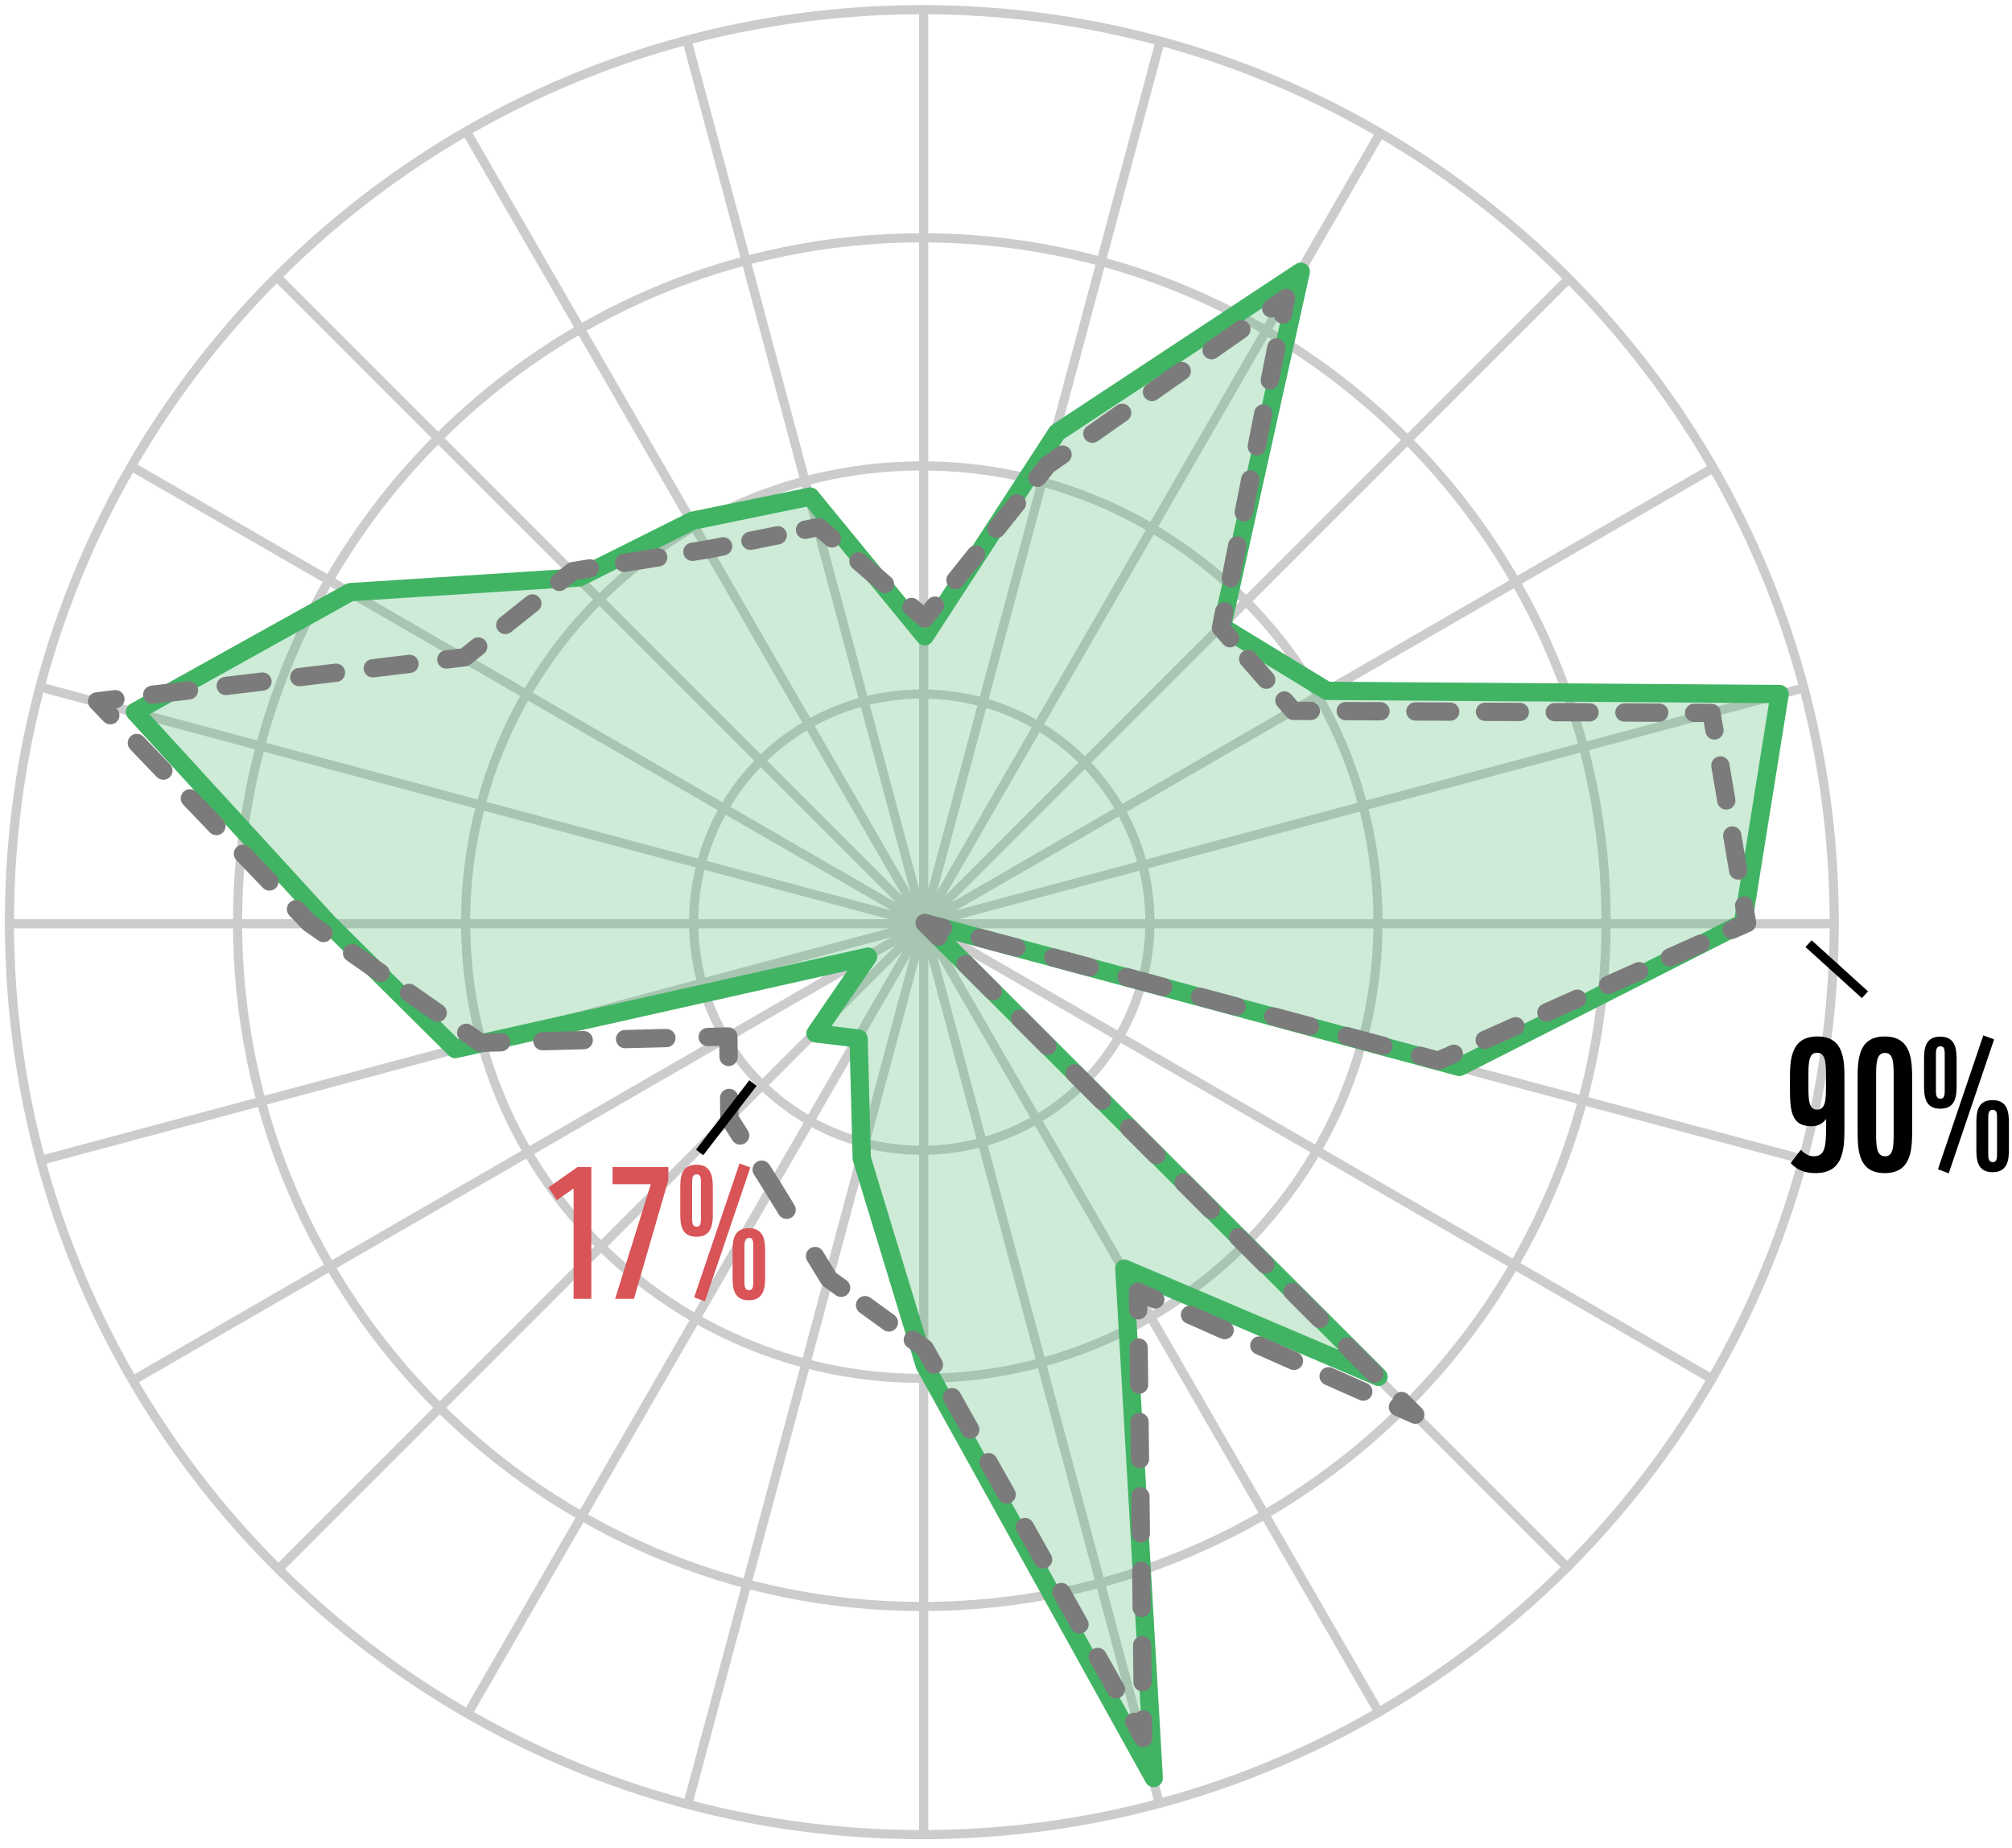
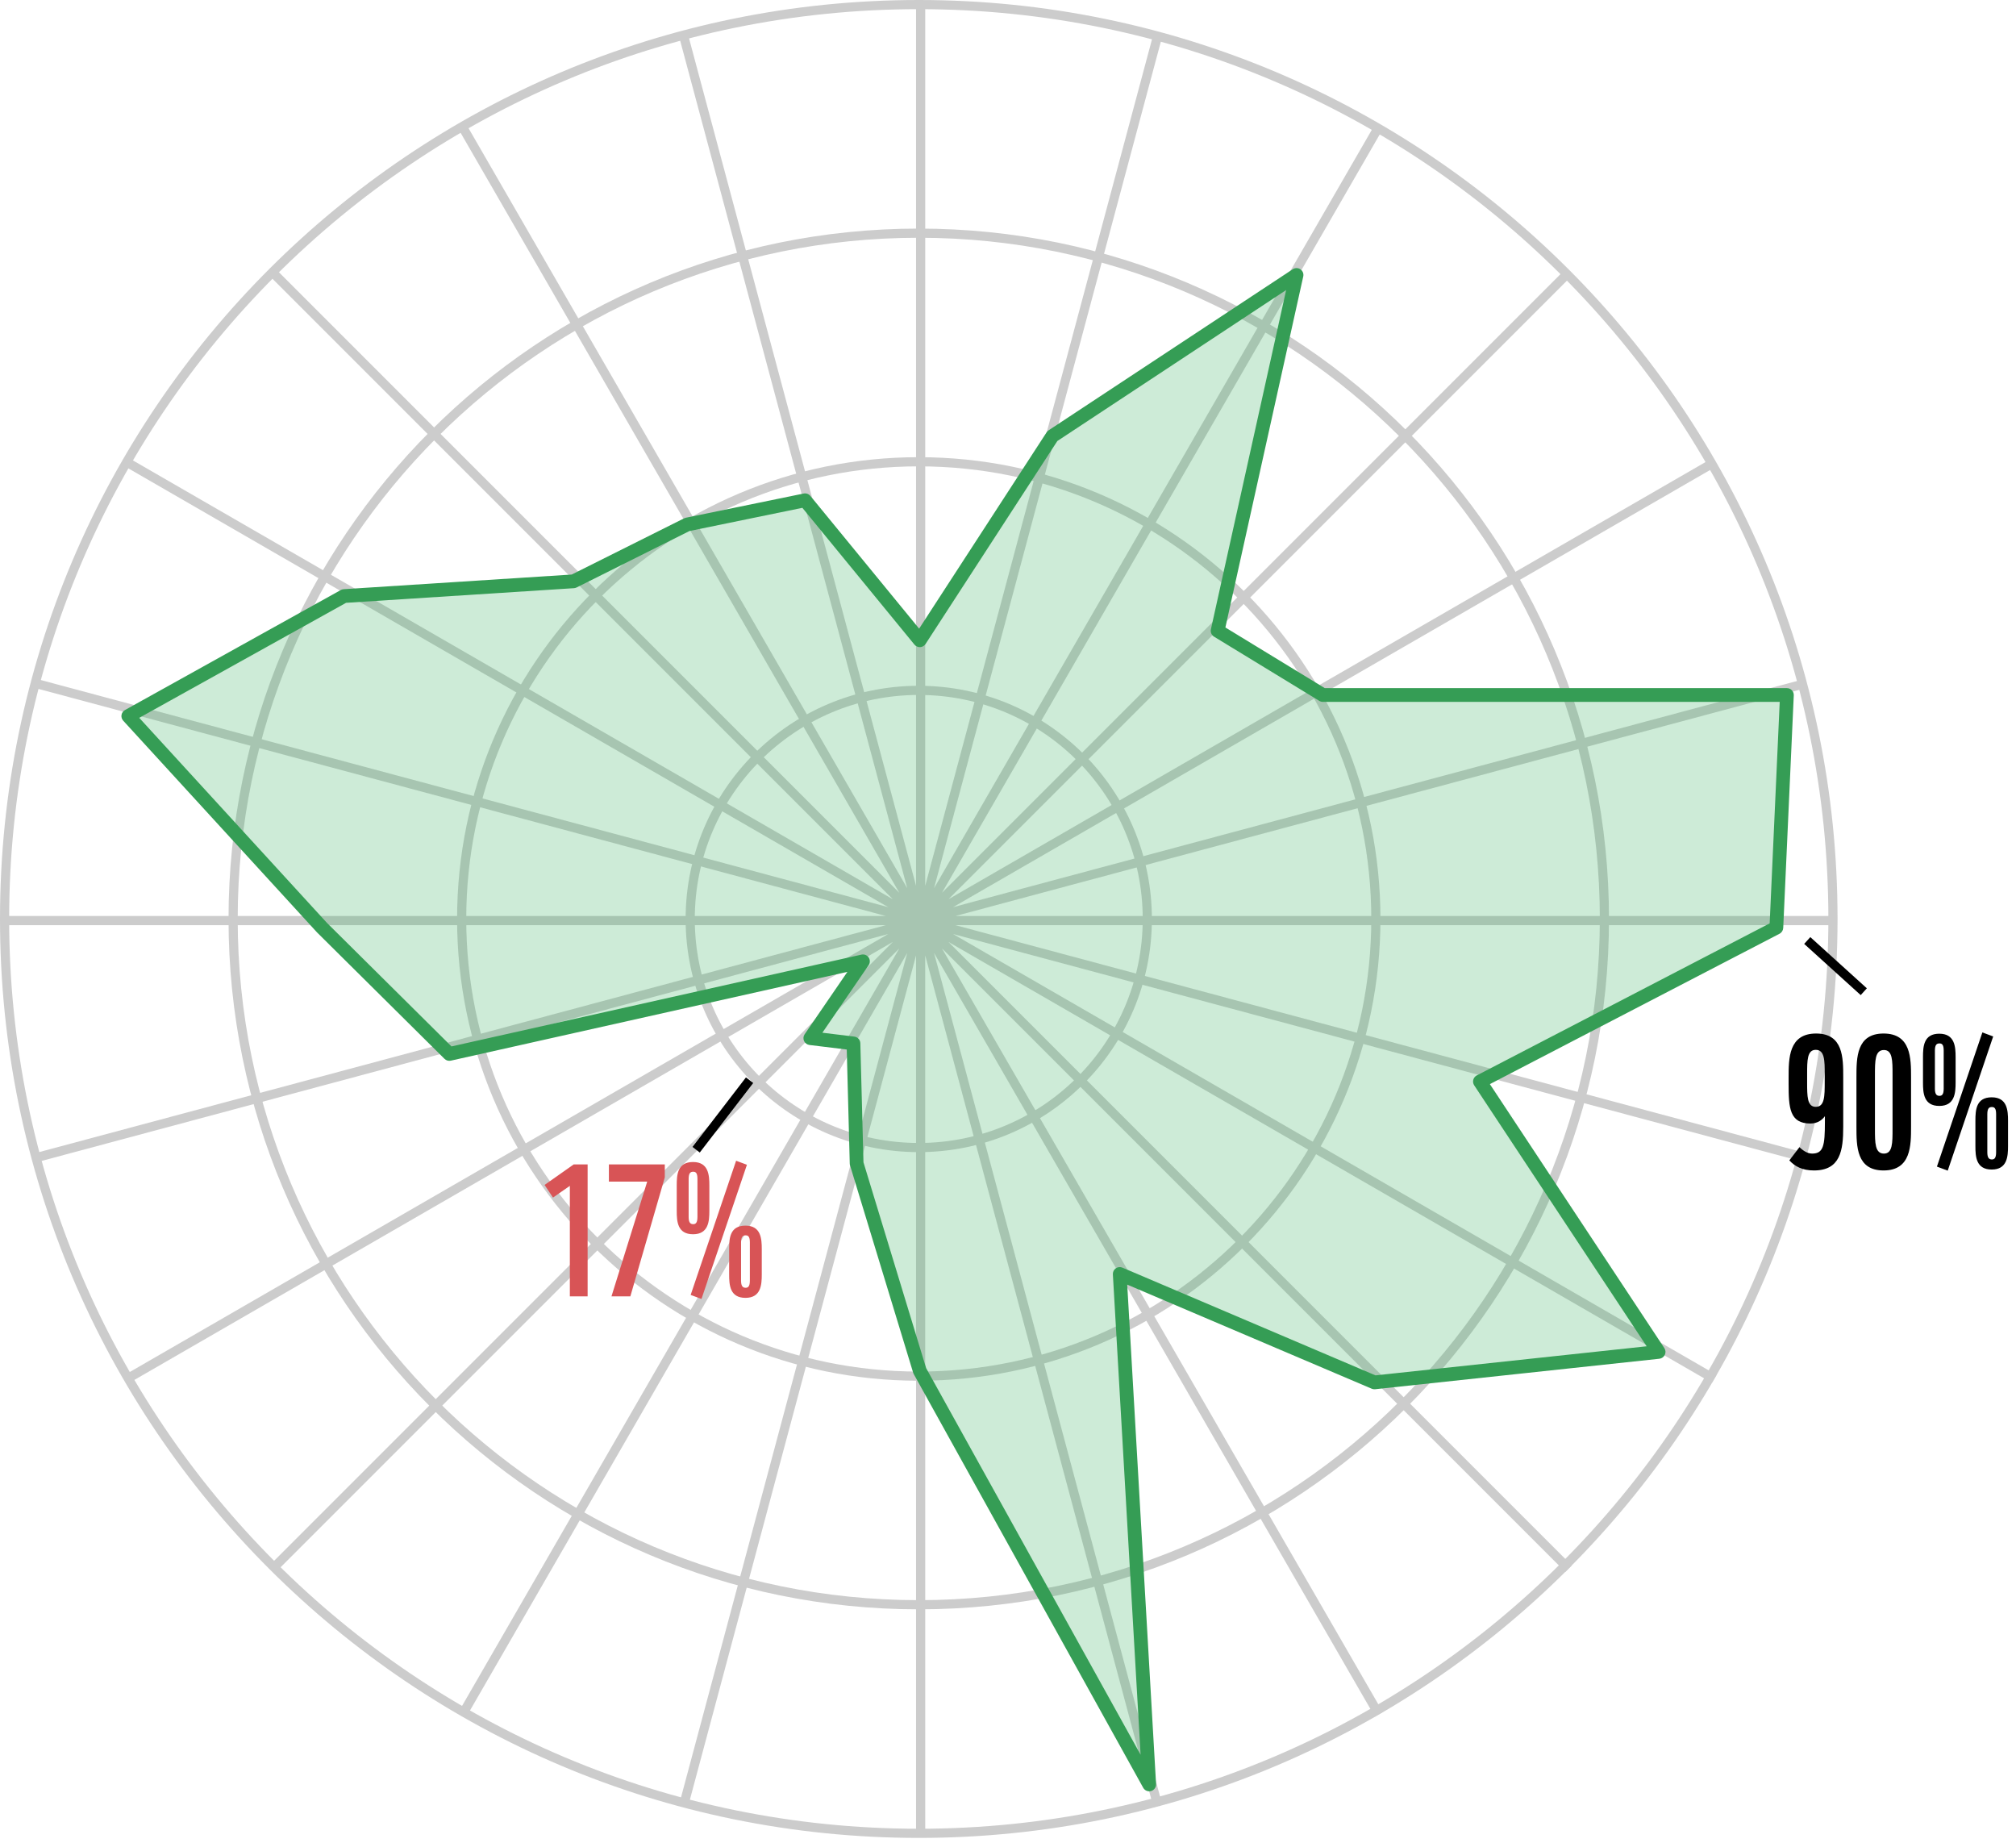
- <svg xmlns="http://www.w3.org/2000/svg" width="220" height="202" viewBox="0 0 220 202" fill="none">
-   <path fill-rule="evenodd" clip-rule="evenodd" d="M75.353 100.821C75.353 86.77 86.744 75.38 100.794 75.38C114.845 75.38 126.235 86.77 126.235 100.821C126.235 114.872 114.845 126.262 100.794 126.262C86.744 126.262 75.353 114.872 75.353 100.821ZM100.794 76.38C87.296 76.38 76.353 87.323 76.353 100.821C76.353 114.319 87.296 125.262 100.794 125.262C114.292 125.262 125.235 114.319 125.235 100.821C125.235 87.323 114.292 76.38 100.794 76.38Z" fill="#CCCCCC" />
-   <path fill-rule="evenodd" clip-rule="evenodd" d="M50.414 100.821C50.414 72.996 72.971 50.44 100.795 50.44C128.62 50.44 151.177 72.996 151.177 100.821C151.177 128.646 128.62 151.203 100.795 151.203C72.971 151.203 50.414 128.646 50.414 100.821ZM100.795 51.44C73.523 51.44 51.414 73.549 51.414 100.821C51.414 128.094 73.523 150.203 100.795 150.203C128.068 150.203 150.177 128.094 150.177 100.821C150.177 73.549 128.068 51.44 100.795 51.44Z" fill="#CCCCCC" />
-   <path fill-rule="evenodd" clip-rule="evenodd" d="M25.473 100.821C25.473 59.222 59.196 25.499 100.795 25.499C142.394 25.499 176.117 59.222 176.117 100.821C176.117 142.42 142.394 176.143 100.795 176.143C59.196 176.143 25.473 142.42 25.473 100.821ZM100.795 26.499C59.748 26.499 26.473 59.774 26.473 100.821C26.473 141.868 59.748 175.143 100.795 175.143C141.842 175.143 175.117 141.868 175.117 100.821C175.117 59.774 141.842 26.499 100.795 26.499Z" fill="#CCCCCC" />
-   <path fill-rule="evenodd" clip-rule="evenodd" d="M0.533 100.821C0.533 45.448 45.422 0.559 100.796 0.559C156.17 0.559 201.059 45.448 201.059 100.821C201.059 156.195 156.17 201.084 100.796 201.084C45.422 201.084 0.533 156.195 0.533 100.821ZM100.796 1.559C45.975 1.559 1.533 46 1.533 100.821C1.533 155.643 45.975 200.084 100.796 200.084C155.617 200.084 200.059 155.643 200.059 100.821C200.059 46 155.617 1.559 100.796 1.559Z" fill="#CCCCCC" />
-   <path fill-rule="evenodd" clip-rule="evenodd" d="M100.5 97.202V1H101.5V97.202L126.399 4.278L127.365 4.537L102.466 97.461L150.567 14.148L151.433 14.648L103.332 97.961L171.357 29.936L172.064 30.643L104.039 98.668L187.353 50.567L187.853 51.433L104.539 99.534L197.463 74.635L197.722 75.601L104.798 100.5H201V101.5H104.798L197.722 126.399L197.463 127.365L104.539 102.466L187.853 150.567L187.353 151.433L104.039 103.332L172.064 171.357L171.357 172.064L103.332 104.039L151.433 187.353L150.567 187.853L102.466 104.539L127.365 197.463L126.399 197.722L101.5 104.798V201H100.5V104.798L75.601 197.722L74.635 197.463L99.534 104.539L51.433 187.853L50.567 187.353L98.668 104.039L30.643 172.064L29.936 171.357L97.961 103.332L14.648 151.433L14.148 150.567L97.461 102.466L4.537 127.365L4.278 126.399L97.202 101.5H1V100.5H97.202L4.278 75.601L4.537 74.635L97.461 99.534L14.148 51.433L14.648 50.567L97.961 98.668L29.936 30.643L30.643 29.936L98.668 97.961L50.567 14.648L51.433 14.148L99.534 97.461L74.635 4.537L75.601 4.278L100.5 97.202Z" fill="#CCCCCC" />
-   <path d="M88.599 54.29L101.118 69.564L115.589 47.285L142.234 29.709L133.621 68.531L145.105 75.537L194.594 75.881L190.585 100.919L159.576 116.654L101.118 100.919L150.733 150.534L122.939 138.704L126.156 194.397L101.118 149.27L94.227 126.645L93.883 113.552L89.173 112.977L94.916 104.594L49.78 114.7L35.883 100.919L14.746 77.833L38.295 64.741L63.333 63.133L75.736 56.931L88.599 54.29Z" fill="#41B464" fill-opacity="0.26" />
-   <path fill-rule="evenodd" clip-rule="evenodd" d="M142.801 28.885C143.137 29.116 143.299 29.527 143.21 29.925L134.752 68.049L145.389 74.538L194.601 74.881C194.893 74.883 195.169 75.012 195.358 75.235C195.546 75.457 195.628 75.751 195.582 76.039L191.573 101.077C191.522 101.393 191.323 101.665 191.038 101.81L160.028 117.545C159.808 117.657 159.554 117.683 159.316 117.619L104.47 102.856L151.44 149.827C151.778 150.166 151.829 150.697 151.561 151.094C151.293 151.491 150.782 151.642 150.341 151.454L124.03 140.255L127.154 194.34C127.181 194.805 126.882 195.228 126.434 195.358C125.986 195.488 125.508 195.29 125.281 194.882L100.244 149.755C100.21 149.693 100.182 149.628 100.161 149.561L93.271 126.936C93.245 126.85 93.23 126.761 93.228 126.671L92.906 114.44L89.052 113.97C88.705 113.928 88.406 113.708 88.262 113.389C88.118 113.071 88.151 112.7 88.348 112.412L92.655 106.125L49.998 115.676C49.666 115.75 49.318 115.65 49.076 115.41L35.179 101.629C35.168 101.617 35.157 101.606 35.146 101.594L14.009 78.509C13.802 78.283 13.71 77.975 13.759 77.673C13.808 77.371 13.993 77.108 14.26 76.959L37.809 63.867C37.939 63.795 38.083 63.753 38.231 63.743L63.067 62.148L75.289 56.037C75.367 55.998 75.45 55.969 75.535 55.952L88.398 53.31C88.761 53.236 89.137 53.369 89.372 53.656L101.024 67.873L114.75 46.74C114.825 46.624 114.923 46.526 115.038 46.45L141.683 28.874C142.023 28.649 142.466 28.654 142.801 28.885ZM116.314 48.004L101.957 70.109C101.783 70.377 101.492 70.545 101.173 70.563C100.855 70.581 100.547 70.445 100.345 70.198L88.208 55.391L76.066 57.885L63.78 64.028C63.66 64.087 63.53 64.123 63.397 64.131L38.584 65.725L16.339 78.092L36.605 100.225L50.095 113.605L94.698 103.618C95.099 103.528 95.514 103.693 95.744 104.033C95.975 104.373 95.974 104.82 95.741 105.159L90.929 112.184L94.004 112.559C94.496 112.619 94.869 113.03 94.882 113.525L95.223 126.483L102.044 148.877L124.905 190.081L121.94 138.762C121.92 138.416 122.08 138.085 122.363 137.886C122.646 137.687 123.012 137.648 123.33 137.784L146.378 147.594L100.411 101.626C100.091 101.305 100.026 100.81 100.252 100.418C100.479 100.026 100.941 99.835 101.378 99.953L159.465 115.588L189.678 100.257L193.423 76.873L145.098 76.537C144.917 76.535 144.739 76.485 144.584 76.39L133.1 69.385C132.735 69.162 132.552 68.732 132.644 68.314L140.723 31.903L116.314 48.004Z" fill="#41B464" />
-   <path fill-rule="evenodd" clip-rule="evenodd" d="M141.172 31.742C141.514 31.964 141.686 32.373 141.607 32.773L141.251 34.577C141.144 35.118 140.618 35.471 140.076 35.364C139.7 35.29 139.415 35.014 139.312 34.67C138.903 34.806 138.437 34.666 138.177 34.295C137.861 33.843 137.97 33.219 138.423 32.902L140.052 31.761C140.386 31.526 140.83 31.519 141.172 31.742ZM136.557 35.431C136.873 35.883 136.764 36.506 136.311 36.823L133.052 39.106C132.6 39.423 131.977 39.313 131.66 38.861C131.343 38.409 131.453 37.785 131.905 37.468L135.164 35.185C135.616 34.868 136.24 34.978 136.557 35.431ZM139.751 37.008C140.293 37.115 140.646 37.641 140.539 38.183L139.827 41.79C139.72 42.332 139.194 42.684 138.652 42.577C138.11 42.47 137.758 41.944 137.865 41.402L138.577 37.796C138.684 37.254 139.21 36.901 139.751 37.008ZM130.039 39.997C130.356 40.449 130.246 41.073 129.794 41.39L126.535 43.673C126.082 43.99 125.459 43.88 125.142 43.428C124.825 42.975 124.935 42.352 125.387 42.035L128.646 39.752C129.098 39.435 129.722 39.544 130.039 39.997ZM123.521 44.563C123.838 45.015 123.728 45.639 123.276 45.956L120.017 48.239C119.565 48.556 118.941 48.446 118.624 47.994C118.307 47.541 118.417 46.918 118.869 46.601L122.128 44.318C122.58 44.001 123.204 44.111 123.521 44.563ZM138.327 44.222C138.869 44.329 139.222 44.855 139.115 45.396L138.403 49.003C138.296 49.545 137.77 49.897 137.228 49.79C136.686 49.683 136.334 49.157 136.441 48.616L137.153 45.009C137.26 44.467 137.786 44.115 138.327 44.222ZM117.003 49.129C117.32 49.582 117.21 50.205 116.758 50.522L115.246 51.582L114.215 52.867C113.87 53.298 113.241 53.368 112.81 53.022C112.379 52.677 112.309 52.048 112.655 51.617L113.774 50.219C113.834 50.145 113.903 50.08 113.981 50.026L115.61 48.884C116.063 48.567 116.686 48.677 117.003 49.129ZM136.903 51.435C137.445 51.542 137.798 52.068 137.691 52.61L136.979 56.216C136.872 56.758 136.346 57.111 135.804 57.004C135.262 56.897 134.91 56.371 135.017 55.829L135.729 52.222C135.836 51.681 136.361 51.328 136.903 51.435ZM111.821 54.256C112.252 54.602 112.321 55.231 111.976 55.662L109.736 58.456C109.391 58.887 108.762 58.957 108.331 58.611C107.9 58.266 107.83 57.637 108.176 57.206L110.415 54.411C110.761 53.98 111.39 53.911 111.821 54.256ZM89.319 56.64C89.622 56.579 89.936 56.661 90.17 56.863L91.62 58.112C92.038 58.472 92.085 59.104 91.725 59.522C91.365 59.941 90.733 59.988 90.315 59.627L89.235 58.698L88.222 58.902C87.681 59.011 87.153 58.661 87.044 58.12C86.935 57.579 87.285 57.051 87.826 56.942L89.319 56.64ZM86.019 58.327C86.128 58.868 85.778 59.396 85.236 59.505L82.25 60.108C81.709 60.217 81.181 59.867 81.072 59.326C80.963 58.785 81.313 58.257 81.854 58.148L84.84 57.545C85.382 57.435 85.909 57.786 86.019 58.327ZM135.479 58.648C136.021 58.755 136.374 59.281 136.267 59.823L135.555 63.429C135.448 63.971 134.922 64.324 134.38 64.217C133.838 64.11 133.485 63.584 133.592 63.042L134.304 59.435C134.411 58.894 134.937 58.541 135.479 58.648ZM80.046 59.533C80.156 60.074 79.806 60.602 79.264 60.711L77.771 61.013C77.758 61.015 77.746 61.017 77.733 61.02L75.867 61.321C75.321 61.409 74.808 61.038 74.72 60.493C74.632 59.948 75.002 59.435 75.548 59.347L77.394 59.048L78.868 58.751C79.41 58.641 79.937 58.992 80.046 59.533ZM107.342 59.845C107.773 60.191 107.842 60.82 107.497 61.251L105.257 64.046C104.912 64.477 104.283 64.546 103.852 64.201C103.421 63.855 103.351 63.226 103.697 62.795L105.936 60C106.282 59.569 106.911 59.5 107.342 59.845ZM72.962 60.777C73.05 61.322 72.679 61.836 72.134 61.924L68.401 62.527C67.856 62.615 67.343 62.244 67.255 61.699C67.167 61.154 67.537 60.641 68.083 60.553L71.815 59.95C72.36 59.861 72.874 60.232 72.962 60.777ZM93.11 60.715C93.47 60.296 94.102 60.249 94.52 60.61L97.42 63.108C97.839 63.468 97.886 64.099 97.525 64.518C97.165 64.936 96.533 64.983 96.115 64.623L93.215 62.125C92.796 61.765 92.749 61.133 93.11 60.715ZM65.497 61.983C65.585 62.528 65.214 63.042 64.669 63.13L63.061 63.389L61.787 64.404C61.355 64.748 60.726 64.676 60.382 64.244C60.038 63.812 60.11 63.183 60.542 62.839L62.02 61.662C62.155 61.555 62.314 61.484 62.484 61.457L64.35 61.155C64.895 61.067 65.409 61.438 65.497 61.983ZM58.989 65.353C59.333 65.785 59.262 66.414 58.83 66.758L55.872 69.112C55.44 69.456 54.811 69.385 54.467 68.953C54.123 68.521 54.194 67.891 54.627 67.547L57.584 65.193C58.016 64.849 58.645 64.921 58.989 65.353ZM102.863 65.434C103.294 65.78 103.363 66.409 103.018 66.84L101.898 68.237C101.728 68.449 101.48 68.583 101.21 68.608C100.94 68.633 100.671 68.547 100.465 68.37L99.015 67.121C98.597 66.76 98.55 66.129 98.91 65.711C99.27 65.292 99.902 65.245 100.32 65.606L100.985 66.178L101.457 65.59C101.803 65.159 102.432 65.089 102.863 65.434ZM134.055 65.861C134.597 65.968 134.949 66.494 134.842 67.036L134.582 68.358L135.249 69.122C135.612 69.538 135.57 70.17 135.154 70.533C134.738 70.896 134.106 70.854 133.743 70.438L132.752 69.304C132.549 69.07 132.464 68.756 132.524 68.452L132.88 66.649C132.987 66.107 133.513 65.754 134.055 65.861ZM53.074 70.061C53.418 70.493 53.347 71.123 52.915 71.467L51.436 72.644C51.291 72.759 51.116 72.832 50.932 72.854L48.922 73.096C48.374 73.161 47.876 72.77 47.81 72.222C47.744 71.673 48.136 71.175 48.684 71.11L50.412 70.902L51.669 69.902C52.101 69.558 52.73 69.629 53.074 70.061ZM135.819 71.295C136.235 70.932 136.867 70.974 137.23 71.39L139.211 73.658C139.575 74.074 139.532 74.706 139.116 75.069C138.7 75.433 138.068 75.39 137.705 74.974L135.724 72.706C135.361 72.29 135.403 71.658 135.819 71.295ZM45.776 72.466C45.842 73.014 45.45 73.512 44.902 73.578L40.882 74.06C40.333 74.126 39.836 73.735 39.77 73.186C39.704 72.638 40.095 72.14 40.644 72.074L44.664 71.592C45.212 71.526 45.71 71.918 45.776 72.466ZM37.735 73.43C37.801 73.979 37.41 74.477 36.862 74.543L32.841 75.025C32.293 75.091 31.795 74.7 31.729 74.151C31.664 73.603 32.055 73.105 32.603 73.039L36.623 72.557C37.172 72.491 37.67 72.882 37.735 73.43ZM29.695 74.395C29.761 74.944 29.37 75.441 28.821 75.507L24.801 75.99C24.253 76.055 23.755 75.664 23.689 75.116C23.623 74.567 24.015 74.07 24.563 74.004L28.583 73.522C29.131 73.456 29.629 73.847 29.695 74.395ZM21.655 75.36C21.721 75.908 21.329 76.406 20.781 76.472L16.761 76.954C16.212 77.02 15.714 76.629 15.649 76.081C15.583 75.532 15.974 75.034 16.523 74.969L20.543 74.486C21.091 74.42 21.589 74.812 21.655 75.36ZM13.614 76.325C13.68 76.873 13.289 77.371 12.741 77.437L12.718 77.439L12.784 77.508C13.166 77.907 13.152 78.54 12.753 78.922C12.354 79.304 11.721 79.29 11.339 78.891L9.889 77.376C9.627 77.103 9.542 76.705 9.67 76.348C9.798 75.991 10.116 75.737 10.492 75.692L12.502 75.451C13.051 75.385 13.549 75.776 13.614 76.325ZM139.781 75.831C140.197 75.468 140.829 75.511 141.192 75.927L141.886 76.721L143.339 76.728C143.892 76.731 144.337 77.181 144.334 77.733C144.332 78.285 143.882 78.731 143.329 78.728L141.425 78.719C141.138 78.717 140.865 78.593 140.677 78.376L139.686 77.242C139.323 76.826 139.365 76.195 139.781 75.831ZM146.144 77.742C146.146 77.19 146.596 76.745 147.149 76.747L150.958 76.766C151.51 76.769 151.955 77.219 151.953 77.771C151.95 78.324 151.5 78.769 150.948 78.766L147.138 78.747C146.586 78.745 146.141 78.294 146.144 77.742ZM153.762 77.781C153.765 77.228 154.215 76.783 154.767 76.785L158.576 76.805C159.128 76.808 159.574 77.257 159.571 77.81C159.568 78.362 159.118 78.807 158.566 78.805L154.757 78.785C154.204 78.783 153.759 78.333 153.762 77.781ZM161.38 77.819C161.383 77.266 161.833 76.821 162.385 76.824L166.194 76.843C166.747 76.846 167.192 77.296 167.189 77.848C167.186 78.4 166.736 78.846 166.184 78.843L162.375 78.824C161.823 78.821 161.377 78.371 161.38 77.819ZM168.998 77.857C169.001 77.305 169.451 76.859 170.003 76.862L173.813 76.881C174.365 76.884 174.81 77.334 174.807 77.886C174.805 78.439 174.355 78.884 173.802 78.881L169.993 78.862C169.441 78.859 168.996 78.409 168.998 77.857ZM176.617 77.895C176.619 77.343 177.069 76.898 177.622 76.9L181.431 76.919C181.983 76.922 182.429 77.372 182.426 77.924C182.423 78.477 181.973 78.922 181.421 78.919L177.612 78.9C177.059 78.898 176.614 78.448 176.617 77.895ZM184.235 77.934C184.238 77.381 184.688 76.936 185.24 76.939L187.145 76.948C187.63 76.951 188.044 77.302 188.125 77.781L188.45 79.695C188.542 80.24 188.176 80.756 187.631 80.848C187.087 80.941 186.57 80.574 186.478 80.03L186.294 78.944L185.23 78.939C184.678 78.936 184.232 78.486 184.235 77.934ZM14.271 80.507C14.669 80.124 15.303 80.138 15.684 80.537L18.585 83.566C18.967 83.965 18.953 84.598 18.554 84.98C18.155 85.362 17.523 85.348 17.14 84.95L14.24 81.92C13.858 81.521 13.872 80.888 14.271 80.507ZM187.946 82.705C188.49 82.613 189.007 82.979 189.099 83.524L189.748 87.352C189.84 87.897 189.474 88.413 188.929 88.505C188.385 88.597 187.869 88.231 187.776 87.686L187.127 83.858C187.035 83.313 187.401 82.797 187.946 82.705ZM20.072 86.565C20.471 86.183 21.104 86.197 21.486 86.596L24.386 89.625C24.768 90.024 24.754 90.657 24.355 91.039C23.957 91.421 23.324 91.407 22.942 91.008L20.041 87.979C19.659 87.58 19.673 86.947 20.072 86.565ZM189.244 90.362C189.789 90.269 190.305 90.636 190.397 91.18L191.046 95.009C191.139 95.553 190.772 96.07 190.227 96.162C189.683 96.254 189.167 95.888 189.074 95.343L188.425 91.515C188.333 90.97 188.7 90.454 189.244 90.362ZM25.873 92.623C26.272 92.241 26.905 92.255 27.287 92.654L30.187 95.683C30.569 96.082 30.556 96.715 30.157 97.097C29.758 97.479 29.125 97.465 28.743 97.066L25.842 94.037C25.46 93.638 25.474 93.005 25.873 92.623ZM190.542 98.018C191.087 97.926 191.603 98.293 191.695 98.837L192.02 100.751C192.096 101.201 191.858 101.646 191.441 101.832L189.753 102.584C189.249 102.809 188.658 102.582 188.433 102.078C188.208 101.573 188.435 100.982 188.939 100.757L189.918 100.321L189.723 99.171C189.631 98.627 189.998 98.111 190.542 98.018ZM31.674 98.682C32.073 98.3 32.706 98.313 33.088 98.712L34.47 100.156L35.949 101.19C36.402 101.507 36.512 102.13 36.195 102.583C35.879 103.035 35.255 103.146 34.803 102.829L33.243 101.738C33.189 101.7 33.139 101.658 33.094 101.61L31.643 100.096C31.261 99.697 31.275 99.064 31.674 98.682ZM100.252 100.418C100.478 100.026 100.94 99.835 101.377 99.953L103.382 100.49C103.916 100.633 104.232 101.181 104.089 101.715C104.016 101.989 103.835 102.206 103.605 102.333C103.627 102.615 103.53 102.904 103.314 103.119C102.923 103.51 102.29 103.509 101.9 103.118L100.41 101.625C100.09 101.305 100.026 100.81 100.252 100.418ZM106.169 102.272C106.312 101.738 106.86 101.422 107.394 101.565L111.405 102.639C111.939 102.782 112.255 103.331 112.112 103.864C111.969 104.398 111.421 104.714 110.888 104.571L106.876 103.497C106.343 103.354 106.026 102.805 106.169 102.272ZM186.884 102.768C187.109 103.273 186.882 103.864 186.378 104.089L183.002 105.593C182.498 105.818 181.907 105.592 181.682 105.087C181.457 104.583 181.683 103.991 182.188 103.767L185.563 102.262C186.068 102.037 186.659 102.264 186.884 102.768ZM37.676 103.618C37.993 103.166 38.616 103.056 39.069 103.372L42.189 105.554C42.642 105.871 42.752 106.494 42.435 106.947C42.119 107.399 41.495 107.51 41.043 107.193L37.923 105.011C37.47 104.695 37.36 104.071 37.676 103.618ZM114.192 104.421C114.335 103.888 114.883 103.571 115.417 103.714L119.428 104.789C119.962 104.932 120.278 105.48 120.135 106.013C119.992 106.547 119.444 106.864 118.911 106.721L114.899 105.646C114.366 105.503 114.049 104.955 114.192 104.421ZM104.881 104.69C105.272 104.3 105.905 104.3 106.295 104.691L109.275 107.677C109.665 108.068 109.664 108.702 109.273 109.092C108.882 109.482 108.249 109.481 107.859 109.09L104.879 106.104C104.489 105.713 104.49 105.08 104.881 104.69ZM180.133 105.777C180.358 106.282 180.131 106.873 179.627 107.098L176.251 108.603C175.747 108.827 175.155 108.601 174.931 108.096C174.706 107.592 174.932 107.001 175.437 106.776L178.812 105.271C179.317 105.046 179.908 105.273 180.133 105.777ZM122.215 106.571C122.358 106.037 122.906 105.721 123.44 105.863L127.451 106.938C127.985 107.081 128.301 107.629 128.158 108.163C128.015 108.696 127.467 109.013 126.934 108.87L122.922 107.795C122.389 107.652 122.072 107.104 122.215 106.571ZM43.916 107.983C44.233 107.53 44.856 107.42 45.309 107.736L48.429 109.918C48.882 110.235 48.992 110.858 48.675 111.311C48.359 111.764 47.735 111.874 47.283 111.557L44.163 109.375C43.71 109.059 43.6 108.435 43.916 107.983ZM130.238 108.72C130.381 108.187 130.929 107.87 131.463 108.013L135.474 109.088C136.008 109.231 136.324 109.779 136.181 110.312C136.038 110.846 135.49 111.162 134.957 111.019L130.945 109.945C130.412 109.802 130.095 109.254 130.238 108.72ZM173.382 108.787C173.607 109.291 173.38 109.882 172.876 110.107L169.5 111.612C168.996 111.837 168.404 111.61 168.18 111.105C167.955 110.601 168.181 110.01 168.686 109.785L172.061 108.28C172.566 108.056 173.157 108.282 173.382 108.787ZM138.261 110.869C138.404 110.336 138.952 110.019 139.486 110.162L143.497 111.237C144.031 111.38 144.347 111.928 144.204 112.462C144.061 112.995 143.513 113.312 142.98 113.169L138.968 112.094C138.435 111.951 138.118 111.403 138.261 110.869ZM110.84 110.662C111.231 110.272 111.864 110.273 112.255 110.664L115.234 113.65C115.624 114.041 115.624 114.674 115.233 115.064C114.842 115.454 114.209 115.453 113.818 115.062L110.839 112.076C110.449 111.685 110.449 111.052 110.84 110.662ZM166.631 111.796C166.856 112.3 166.629 112.891 166.124 113.116L162.749 114.621C162.244 114.846 161.653 114.619 161.428 114.115C161.204 113.61 161.43 113.019 161.935 112.794L165.31 111.29C165.815 111.065 166.406 111.291 166.631 111.796ZM50.156 112.347C50.473 111.894 51.096 111.784 51.549 112.1L52.839 113.003L54.769 112.954C55.321 112.94 55.78 113.376 55.794 113.928C55.808 114.48 55.372 114.939 54.82 114.953L52.561 115.011C52.347 115.016 52.138 114.953 51.963 114.83L50.403 113.739C49.95 113.423 49.84 112.799 50.156 112.347ZM146.284 113.019C146.427 112.485 146.975 112.169 147.509 112.312L151.52 113.386C152.054 113.529 152.37 114.078 152.227 114.611C152.084 115.145 151.536 115.461 151.002 115.318L146.991 114.244C146.458 114.101 146.141 113.552 146.284 113.019ZM80.334 112.601C80.527 112.787 80.637 113.042 80.64 113.309L80.669 115.549C80.676 116.101 80.234 116.554 79.682 116.562C79.13 116.569 78.676 116.127 78.669 115.574L78.654 114.347L77.407 114.379C76.855 114.393 76.396 113.957 76.382 113.405C76.368 112.853 76.804 112.394 77.356 112.38L79.615 112.322C79.882 112.315 80.141 112.416 80.334 112.601ZM73.864 113.469C73.878 114.021 73.442 114.48 72.89 114.494L68.372 114.609C67.82 114.623 67.361 114.186 67.347 113.634C67.333 113.082 67.769 112.623 68.321 112.609L72.839 112.494C73.391 112.48 73.85 112.917 73.864 113.469ZM64.829 113.698C64.843 114.251 64.407 114.709 63.855 114.723L59.337 114.838C58.785 114.852 58.326 114.416 58.312 113.864C58.298 113.312 58.734 112.853 59.286 112.839L63.804 112.724C64.356 112.71 64.815 113.146 64.829 113.698ZM159.88 114.805C160.104 115.309 159.878 115.901 159.373 116.126L157.686 116.878C157.476 116.971 157.241 116.99 157.02 116.93L155.014 116.393C154.48 116.25 154.164 115.702 154.307 115.168C154.45 114.635 154.998 114.318 155.532 114.461L157.195 114.907L158.559 114.299C159.064 114.074 159.655 114.301 159.88 114.805ZM116.8 116.634C117.191 116.244 117.824 116.245 118.214 116.636L121.194 119.622C121.584 120.013 121.583 120.646 121.192 121.036C120.801 121.426 120.168 121.426 119.778 121.035L116.798 118.048C116.408 117.658 116.409 117.024 116.8 116.634ZM79.714 119.041C80.266 119.034 80.719 119.476 80.727 120.028L80.752 121.986L81.778 123.614C82.073 124.081 81.933 124.698 81.466 124.993C80.999 125.288 80.381 125.148 80.087 124.681L78.909 122.814C78.811 122.658 78.758 122.478 78.755 122.294L78.727 120.054C78.72 119.502 79.162 119.048 79.714 119.041ZM122.759 122.607C123.15 122.216 123.783 122.217 124.173 122.608L127.153 125.594C127.543 125.985 127.542 126.618 127.151 127.008C126.76 127.398 126.127 127.398 125.737 127.007L122.757 124.021C122.367 123.63 122.368 122.997 122.759 122.607ZM82.753 127.034C83.221 126.739 83.838 126.879 84.133 127.346L85.316 129.223L86.867 131.749C87.156 132.22 87.008 132.836 86.538 133.125C86.067 133.414 85.451 133.266 85.162 132.796L83.618 130.279L83.612 130.269L82.441 128.413C82.146 127.946 82.286 127.329 82.753 127.034ZM128.718 128.579C129.109 128.189 129.742 128.189 130.133 128.58L133.112 131.566C133.502 131.957 133.502 132.59 133.111 132.981C132.72 133.371 132.087 133.37 131.696 132.979L128.717 129.993C128.327 129.602 128.327 128.969 128.718 128.579ZM134.678 134.551C135.069 134.161 135.702 134.162 136.092 134.552L139.072 137.539C139.462 137.93 139.461 138.563 139.07 138.953C138.679 139.343 138.046 139.342 137.656 138.951L134.676 135.965C134.286 135.574 134.287 134.941 134.678 134.551ZM88.593 136.473C89.064 136.185 89.68 136.332 89.968 136.803L91.415 139.16L92.56 139.99C93.007 140.315 93.107 140.94 92.783 141.387C92.458 141.834 91.833 141.934 91.386 141.609L90.08 140.662C89.973 140.585 89.883 140.487 89.814 140.375L88.264 137.849C87.975 137.378 88.122 136.762 88.593 136.473ZM123.881 140.396C124.165 140.208 124.525 140.178 124.837 140.316L126.732 141.156C127.237 141.38 127.464 141.971 127.241 142.476C127.017 142.98 126.426 143.208 125.921 142.985L125.45 142.776L125.455 143.252C125.462 143.804 125.019 144.257 124.467 144.264C123.915 144.27 123.462 143.828 123.455 143.276L123.432 141.242C123.428 140.902 123.597 140.583 123.881 140.396ZM140.637 140.523C141.028 140.133 141.661 140.134 142.051 140.525L145.031 143.511C145.421 143.902 145.42 144.535 145.029 144.925C144.638 145.315 144.005 145.314 143.615 144.924L140.635 141.937C140.245 141.546 140.246 140.913 140.637 140.523ZM93.776 142.108C94.101 141.661 94.726 141.561 95.173 141.885L97.786 143.78C98.233 144.104 98.332 144.73 98.008 145.177C97.684 145.624 97.059 145.724 96.612 145.399L93.999 143.504C93.552 143.18 93.452 142.555 93.776 142.108ZM129.202 143.345C129.426 142.84 130.017 142.612 130.522 142.836L134.312 144.516C134.817 144.739 135.045 145.33 134.821 145.835C134.597 146.34 134.006 146.568 133.501 146.344L129.711 144.664C129.206 144.441 128.979 143.85 129.202 143.345ZM99.002 145.898C99.326 145.451 99.951 145.351 100.399 145.675L101.705 146.623C101.822 146.708 101.919 146.817 101.99 146.943L102.985 148.718C103.256 149.2 103.084 149.809 102.602 150.079C102.121 150.35 101.511 150.178 101.241 149.696L100.353 148.113L99.224 147.294C98.777 146.97 98.678 146.345 99.002 145.898ZM136.782 146.704C137.006 146.2 137.597 145.972 138.102 146.195L141.892 147.875C142.397 148.099 142.625 148.69 142.401 149.195C142.177 149.7 141.586 149.927 141.081 149.704L137.291 148.024C136.787 147.8 136.559 147.209 136.782 146.704ZM146.596 146.495C146.987 146.105 147.62 146.106 148.011 146.497L150.99 149.483C151.38 149.874 151.38 150.507 150.989 150.897C150.598 151.287 149.965 151.287 149.574 150.896L146.595 147.91C146.205 147.519 146.205 146.886 146.596 146.495ZM124.492 146.331C125.044 146.324 125.497 146.767 125.503 147.319L125.551 151.386C125.558 151.938 125.115 152.391 124.563 152.398C124.011 152.404 123.558 151.962 123.551 151.409L123.503 147.343C123.497 146.79 123.939 146.337 124.492 146.331ZM144.363 150.064C144.586 149.559 145.177 149.331 145.682 149.555L149.472 151.235C149.977 151.458 150.205 152.049 149.981 152.554C149.757 153.059 149.167 153.287 148.662 153.063L144.872 151.383C144.367 151.16 144.139 150.569 144.363 150.064ZM103.615 151.885C104.097 151.615 104.706 151.786 104.976 152.268L106.967 155.818C107.237 156.3 107.065 156.909 106.584 157.18C106.102 157.45 105.493 157.278 105.222 156.796L103.232 153.246C102.962 152.765 103.133 152.155 103.615 151.885ZM152.556 152.468C152.947 152.078 153.58 152.078 153.97 152.469L155.46 153.962C155.8 154.303 155.849 154.838 155.576 155.235C155.304 155.632 154.787 155.778 154.347 155.583L152.452 154.743C151.947 154.519 151.719 153.928 151.943 153.424C152.018 153.254 152.134 153.116 152.275 153.015C152.307 152.815 152.401 152.622 152.556 152.468ZM124.587 154.465C125.14 154.458 125.593 154.901 125.599 155.453L125.647 159.52C125.654 160.072 125.211 160.525 124.659 160.531C124.107 160.538 123.654 160.095 123.647 159.543L123.599 155.476C123.593 154.924 124.035 154.471 124.587 154.465ZM107.596 158.985C108.078 158.715 108.688 158.887 108.958 159.368L110.948 162.918C111.219 163.4 111.047 164.01 110.565 164.28C110.084 164.55 109.474 164.378 109.204 163.897L107.213 160.347C106.943 159.865 107.115 159.255 107.596 158.985ZM124.683 162.598C125.236 162.592 125.689 163.034 125.695 163.587L125.743 167.653C125.75 168.206 125.307 168.659 124.755 168.665C124.203 168.672 123.75 168.229 123.743 167.677L123.695 163.61C123.689 163.058 124.131 162.605 124.683 162.598ZM111.578 166.085C112.06 165.815 112.669 165.987 112.939 166.468L114.93 170.019C115.2 170.5 115.029 171.11 114.547 171.38C114.065 171.65 113.456 171.478 113.185 170.997L111.195 167.447C110.925 166.965 111.096 166.355 111.578 166.085ZM124.779 170.732C125.332 170.726 125.784 171.168 125.791 171.72L125.839 175.787C125.845 176.339 125.403 176.792 124.851 176.799C124.299 176.805 123.846 176.363 123.839 175.811L123.791 171.744C123.785 171.192 124.227 170.739 124.779 170.732ZM115.559 173.185C116.041 172.915 116.651 173.087 116.921 173.569L118.911 177.119C119.182 177.6 119.01 178.21 118.528 178.48C118.047 178.75 117.437 178.579 117.167 178.097L115.176 174.547C114.906 174.065 115.078 173.456 115.559 173.185ZM124.875 178.866C125.427 178.859 125.88 179.302 125.887 179.854L125.935 183.921C125.941 184.473 125.499 184.926 124.947 184.933C124.394 184.939 123.941 184.497 123.935 183.945L123.887 179.878C123.881 179.325 124.323 178.872 124.875 178.866ZM119.541 180.286C120.023 180.016 120.632 180.187 120.902 180.669L122.893 184.219C123.163 184.701 122.992 185.31 122.51 185.58C122.028 185.85 121.419 185.679 121.148 185.197L119.158 181.647C118.888 181.165 119.059 180.556 119.541 180.286ZM124.971 187C125.523 186.993 125.976 187.436 125.983 187.988L126.007 190.021C126.012 190.478 125.707 190.881 125.265 190.999C124.824 191.117 124.358 190.921 124.135 190.522L123.139 188.747C122.869 188.265 123.041 187.656 123.522 187.386C123.761 187.252 124.031 187.227 124.275 187.293C124.453 187.115 124.699 187.003 124.971 187Z" fill="#7B7B7B" />
-   <path d="M212.643 119.34V115.16C212.643 114.52 212.443 114.4 212.183 114.4C211.883 114.4 211.683 114.54 211.683 115.18V119.34C211.683 119.96 211.883 120.12 212.183 120.12C212.443 120.12 212.643 119.98 212.643 119.34ZM213.943 115.9V118.66C213.943 119.78 213.863 121.22 212.163 121.22C210.463 121.22 210.383 119.82 210.383 118.68V115.88C210.383 114.72 210.463 113.34 212.163 113.34C213.863 113.34 213.943 114.78 213.943 115.9ZM218.043 113.64L213.083 128.28L211.903 127.84L216.863 113.2L218.043 113.64ZM218.363 126.28V122.1C218.363 121.46 218.163 121.34 217.903 121.34C217.603 121.34 217.403 121.48 217.403 122.12V126.28C217.403 126.9 217.603 127.06 217.903 127.06C218.163 127.06 218.363 126.92 218.363 126.28ZM219.663 122.84V125.6C219.663 126.72 219.583 128.16 217.883 128.16C216.183 128.16 216.103 126.76 216.103 125.62V122.82C216.103 121.66 216.183 120.28 217.883 120.28C219.583 120.28 219.663 121.72 219.663 122.84Z" fill="black" />
-   <path d="M207.061 123.74V117.8C207.061 116.28 207.061 115.12 206.121 115.12C205.141 115.12 205.141 116.3 205.141 117.84V123.74C205.141 125.24 205.141 126.42 206.121 126.42C207.061 126.42 207.061 125.26 207.061 123.74ZM209.081 118.12V123.46C209.081 125.54 209.081 128.26 206.081 128.26C203.121 128.26 203.121 125.62 203.121 123.5V118.08C203.121 115.96 203.121 113.32 206.081 113.32C209.081 113.32 209.081 116.04 209.081 118.12Z" fill="black" />
-   <path d="M195.719 118.8V118.12C195.719 116.04 195.719 113.32 198.719 113.32C201.679 113.32 201.679 115.96 201.679 118.08V123.5C201.679 126.06 201.379 128.26 198.479 128.26C197.199 128.26 196.379 127.8 195.799 127.16L196.899 125.72C197.199 126 197.699 126.42 198.279 126.42C199.519 126.42 199.679 125.56 199.679 122.98V122.34C199.419 122.7 198.919 123.14 198.099 123.14C195.819 123.14 195.719 121.42 195.719 118.8ZM197.739 117.78V118.64C197.739 120.16 197.739 121.32 198.679 121.32C199.659 121.32 199.659 120.14 199.659 118.6V117.78C199.659 116.28 199.659 115.1 198.679 115.1C197.739 115.1 197.739 116.26 197.739 117.78Z" fill="black" />
-   <path d="M76.643 133.34V129.16C76.643 128.52 76.443 128.4 76.183 128.4C75.883 128.4 75.683 128.54 75.683 129.18V133.34C75.683 133.96 75.883 134.12 76.183 134.12C76.443 134.12 76.643 133.98 76.643 133.34ZM77.943 129.9V132.66C77.943 133.78 77.863 135.22 76.163 135.22C74.463 135.22 74.383 133.82 74.383 132.68V129.88C74.383 128.72 74.463 127.34 76.163 127.34C77.863 127.34 77.943 128.78 77.943 129.9ZM82.043 127.64L77.083 142.28L75.903 141.84L80.863 127.2L82.043 127.64ZM82.363 140.28V136.1C82.363 135.46 82.163 135.34 81.903 135.34C81.603 135.34 81.403 135.48 81.403 136.12V140.28C81.403 140.9 81.603 141.06 81.903 141.06C82.163 141.06 82.363 140.92 82.363 140.28ZM83.663 136.84V139.6C83.663 140.72 83.583 142.16 81.883 142.16C80.183 142.16 80.103 140.76 80.103 139.62V136.82C80.103 135.66 80.183 134.28 81.883 134.28C83.583 134.28 83.663 135.72 83.663 136.84Z" fill="#D85456" />
-   <path d="M73.081 129.02L69.32 142H67.26L71.16 129.48H66.981V127.6H73.081V129.02Z" fill="#D85456" />
-   <path d="M64.659 142H62.719V129.94L60.879 131.22L59.959 129.84L63.139 127.6H64.659V142Z" fill="#D85456" />
-   <path fill-rule="evenodd" clip-rule="evenodd" d="M203.586 109.129L197.418 103.543L198.089 102.802L204.257 108.388L203.586 109.129Z" fill="black" />
-   <path fill-rule="evenodd" clip-rule="evenodd" d="M76.104 125.695L81.936 118.109L82.729 118.719L76.897 126.305L76.104 125.695Z" fill="black" />
+ <svg xmlns="http://www.w3.org/2000/svg" width="220" height="201" viewBox="0 0 220 201" fill="none">
+   <path fill-rule="evenodd" clip-rule="evenodd" d="M74.82 100.262C74.82 86.212 86.21 74.822 100.261 74.822C114.312 74.822 125.702 86.212 125.702 100.262C125.702 114.313 114.312 125.703 100.261 125.703C86.21 125.703 74.82 114.313 74.82 100.262ZM100.261 75.822C86.763 75.822 75.82 86.764 75.82 100.262C75.82 113.761 86.763 124.703 100.261 124.703C113.759 124.703 124.702 113.761 124.702 100.262C124.702 86.764 113.759 75.822 100.261 75.822Z" fill="#CCCCCC" />
+   <path fill-rule="evenodd" clip-rule="evenodd" d="M49.881 100.263C49.881 72.438 72.437 49.881 100.262 49.881C128.087 49.881 150.644 72.438 150.644 100.263C150.644 128.088 128.087 150.644 100.262 150.644C72.437 150.644 49.881 128.088 49.881 100.263ZM100.262 50.881C72.99 50.881 50.881 72.99 50.881 100.263C50.881 127.535 72.99 149.644 100.262 149.644C127.535 149.644 149.644 127.535 149.644 100.263C149.644 72.99 127.535 50.881 100.262 50.881Z" fill="#CCCCCC" />
+   <path fill-rule="evenodd" clip-rule="evenodd" d="M24.939 100.262C24.939 58.663 58.662 24.94 100.262 24.94C141.861 24.94 175.584 58.663 175.584 100.262C175.584 141.862 141.861 175.585 100.262 175.585C58.662 175.585 24.939 141.862 24.939 100.262ZM100.262 25.94C59.215 25.94 25.939 59.216 25.939 100.262C25.939 141.309 59.215 174.585 100.262 174.585C141.308 174.585 174.584 141.309 174.584 100.262C174.584 59.216 141.308 25.94 100.262 25.94Z" fill="#CCCCCC" />
+   <path fill-rule="evenodd" clip-rule="evenodd" d="M0 100.263C0 44.889 44.889 0 100.263 0C155.636 0 200.525 44.889 200.525 100.263C200.525 155.636 155.636 200.525 100.263 200.525C44.889 200.525 0 155.636 0 100.263ZM100.263 1C45.441 1 1 45.441 1 100.263C1 155.084 45.441 199.525 100.263 199.525C155.084 199.525 199.525 155.084 199.525 100.263C199.525 45.441 155.084 1 100.263 1Z" fill="#CCCCCC" />
+   <path fill-rule="evenodd" clip-rule="evenodd" d="M99.967 96.644V0.441H100.967V96.644L125.866 3.719L126.832 3.978L101.933 96.902L150.034 13.589L150.9 14.089L102.799 97.402L170.824 29.377L171.531 30.084L103.506 98.109L186.819 50.008L187.319 50.874L104.006 98.975L196.93 74.076L197.189 75.043L104.265 99.941H200.467V100.941H104.265L197.189 125.84L196.93 126.806L104.006 101.907L187.319 150.008L186.819 150.874L103.506 102.773L171.531 170.799L170.824 171.506L102.799 103.48L150.9 186.794L150.034 187.294L101.933 103.98L126.832 196.905L125.866 197.163L100.967 104.239V200.441H99.967V104.239L75.068 197.163L74.102 196.905L99.001 103.98L50.9 187.294L50.034 186.794L98.135 103.48L30.11 171.506L29.403 170.799L97.428 102.773L14.114 150.874L13.614 150.008L96.928 101.907L4.004 126.806L3.745 125.84L96.669 100.941H0.467V99.941H96.669L3.745 75.043L4.004 74.076L96.928 98.975L13.614 50.874L14.114 50.008L97.428 98.109L29.403 30.084L30.11 29.377L98.135 97.402L50.034 14.089L50.9 13.589L99.001 96.902L74.102 3.978L75.068 3.719L99.967 96.644Z" fill="#CCCCCC" />
+   <path d="M87.853 54.582L100.372 69.856L114.843 47.576L141.488 30L132.874 68.822L144.359 75.828H195L193.848 101.21L161.5 118L181 147.5L149.986 150.826L122.193 138.995L125.41 194.689L100.372 149.561L93.481 126.937L93.137 113.843L88.427 113.269L94.17 104.885L49.034 114.992L35.137 101.21L14 78.125L37.549 65.032L62.587 63.425L74.99 57.223L87.853 54.582Z" fill="#41B464" fill-opacity="0.26" />
+   <path fill-rule="evenodd" clip-rule="evenodd" d="M141.913 29.382C142.165 29.556 142.286 29.864 142.22 30.163L133.723 68.461L144.57 75.078H195C195.205 75.078 195.401 75.162 195.542 75.31C195.684 75.458 195.759 75.657 195.749 75.862L194.598 101.244C194.585 101.512 194.432 101.752 194.194 101.876L162.585 118.282L181.626 147.086C181.77 147.305 181.79 147.583 181.679 147.819C181.567 148.056 181.34 148.218 181.08 148.246L150.066 151.571C149.939 151.585 149.811 151.566 149.693 151.516L123.011 140.159L126.158 194.645C126.178 194.995 125.954 195.312 125.618 195.409C125.282 195.506 124.923 195.359 124.754 195.053L99.716 149.925C99.691 149.879 99.67 149.83 99.654 149.78L92.764 127.155C92.744 127.091 92.733 127.024 92.731 126.956L92.404 114.509L88.336 114.013C88.076 113.982 87.851 113.816 87.743 113.578C87.635 113.339 87.66 113.061 87.808 112.845L92.475 106.033L49.198 115.723C48.948 115.779 48.687 115.704 48.506 115.524L34.609 101.743C34.601 101.734 34.592 101.725 34.584 101.717L13.447 78.631C13.292 78.462 13.223 78.231 13.26 78.005C13.296 77.778 13.435 77.581 13.636 77.469L37.185 64.377C37.282 64.323 37.39 64.291 37.501 64.284L62.387 62.686L74.654 56.552C74.713 56.523 74.775 56.502 74.839 56.488L87.702 53.847C87.975 53.791 88.256 53.891 88.433 54.106L100.302 68.587L114.214 47.167C114.27 47.081 114.343 47.007 114.43 46.95L141.075 29.374C141.33 29.206 141.662 29.209 141.913 29.382ZM115.386 48.116L101.001 70.265C100.871 70.465 100.652 70.592 100.413 70.605C100.175 70.618 99.944 70.516 99.792 70.332L87.56 55.407L75.237 57.938L62.922 64.096C62.832 64.14 62.735 64.167 62.635 64.173L37.766 65.77L15.194 78.319L35.678 100.69L49.27 114.17L94.007 104.153C94.307 104.086 94.618 104.209 94.791 104.465C94.964 104.72 94.963 105.055 94.789 105.309L89.744 112.674L93.228 113.099C93.596 113.144 93.877 113.452 93.886 113.823L94.228 126.815L101.066 149.267L124.471 191.452L121.444 139.039C121.429 138.78 121.549 138.531 121.761 138.382C121.973 138.233 122.248 138.204 122.486 138.305L150.101 150.059L179.695 146.886L160.874 118.414C160.757 118.236 160.721 118.017 160.774 117.812C160.827 117.606 160.966 117.432 161.154 117.334L193.119 100.744L194.215 76.578H144.359C144.221 76.578 144.086 76.54 143.968 76.468L132.484 69.463C132.21 69.296 132.073 68.973 132.142 68.66L140.354 31.646L115.386 48.116Z" fill="#359D55" />
+   <path d="M212.11 118.782V114.602C212.11 113.962 211.91 113.842 211.65 113.842C211.35 113.842 211.15 113.982 211.15 114.622V118.782C211.15 119.402 211.35 119.562 211.65 119.562C211.91 119.562 212.11 119.422 212.11 118.782ZM213.41 115.342V118.102C213.41 119.222 213.33 120.662 211.63 120.662C209.93 120.662 209.85 119.262 209.85 118.122V115.322C209.85 114.162 209.93 112.782 211.63 112.782C213.33 112.782 213.41 114.222 213.41 115.342ZM217.51 113.082L212.55 127.722L211.37 127.282L216.33 112.642L217.51 113.082ZM217.83 125.722V121.542C217.83 120.902 217.63 120.782 217.37 120.782C217.07 120.782 216.87 120.922 216.87 121.562V125.722C216.87 126.342 217.07 126.502 217.37 126.502C217.63 126.502 217.83 126.362 217.83 125.722ZM219.13 122.282V125.042C219.13 126.162 219.05 127.602 217.35 127.602C215.65 127.602 215.57 126.202 215.57 125.062V122.262C215.57 121.102 215.65 119.722 217.35 119.722C219.05 119.722 219.13 121.162 219.13 122.282Z" fill="black" />
+   <path d="M206.528 123.182V117.242C206.528 115.722 206.528 114.562 205.588 114.562C204.608 114.562 204.608 115.742 204.608 117.282V123.182C204.608 124.682 204.608 125.862 205.588 125.862C206.528 125.862 206.528 124.702 206.528 123.182ZM208.548 117.562V122.902C208.548 124.982 208.548 127.702 205.548 127.702C202.588 127.702 202.588 125.062 202.588 122.942V117.522C202.588 115.402 202.588 112.762 205.548 112.762C208.548 112.762 208.548 115.482 208.548 117.562Z" fill="black" />
+   <path d="M195.186 118.242V117.562C195.186 115.482 195.186 112.762 198.186 112.762C201.146 112.762 201.146 115.402 201.146 117.522V122.942C201.146 125.502 200.846 127.702 197.946 127.702C196.666 127.702 195.846 127.242 195.266 126.602L196.366 125.162C196.666 125.442 197.166 125.862 197.746 125.862C198.986 125.862 199.146 125.002 199.146 122.422V121.782C198.886 122.142 198.386 122.582 197.566 122.582C195.286 122.582 195.186 120.862 195.186 118.242ZM197.206 117.222V118.082C197.206 119.602 197.206 120.762 198.146 120.762C199.126 120.762 199.126 119.582 199.126 118.042V117.222C199.126 115.722 199.126 114.542 198.146 114.542C197.206 114.542 197.206 115.702 197.206 117.222Z" fill="black" />
+   <path d="M76.11 132.782V128.602C76.11 127.962 75.91 127.842 75.65 127.842C75.35 127.842 75.15 127.982 75.15 128.622V132.782C75.15 133.402 75.35 133.562 75.65 133.562C75.91 133.562 76.11 133.422 76.11 132.782ZM77.41 129.342V132.102C77.41 133.222 77.33 134.662 75.63 134.662C73.93 134.662 73.85 133.262 73.85 132.122V129.322C73.85 128.162 73.93 126.782 75.63 126.782C77.33 126.782 77.41 128.222 77.41 129.342ZM81.51 127.082L76.55 141.722L75.37 141.282L80.33 126.642L81.51 127.082ZM81.83 139.722V135.542C81.83 134.902 81.63 134.782 81.37 134.782C81.07 134.782 80.87 134.922 80.87 135.562V139.722C80.87 140.342 81.07 140.502 81.37 140.502C81.63 140.502 81.83 140.362 81.83 139.722ZM83.13 136.282V139.042C83.13 140.162 83.05 141.602 81.35 141.602C79.65 141.602 79.57 140.202 79.57 139.062V136.262C79.57 135.102 79.65 133.722 81.35 133.722C83.05 133.722 83.13 135.162 83.13 136.282Z" fill="#D85456" />
+   <path d="M72.547 128.462L68.787 141.442H66.727L70.627 128.922H66.447V127.042H72.547V128.462Z" fill="#D85456" />
+   <path d="M64.126 141.442H62.186V129.382L60.346 130.662L59.426 129.282L62.606 127.042H64.126V141.442Z" fill="#D85456" />
+   <path fill-rule="evenodd" clip-rule="evenodd" d="M203.053 108.57L196.885 102.984L197.556 102.243L203.724 107.829L203.053 108.57Z" fill="black" />
+   <path fill-rule="evenodd" clip-rule="evenodd" d="M75.571 125.137L81.403 117.551L82.195 118.16L76.363 125.746L75.571 125.137Z" fill="black" />
</svg>
